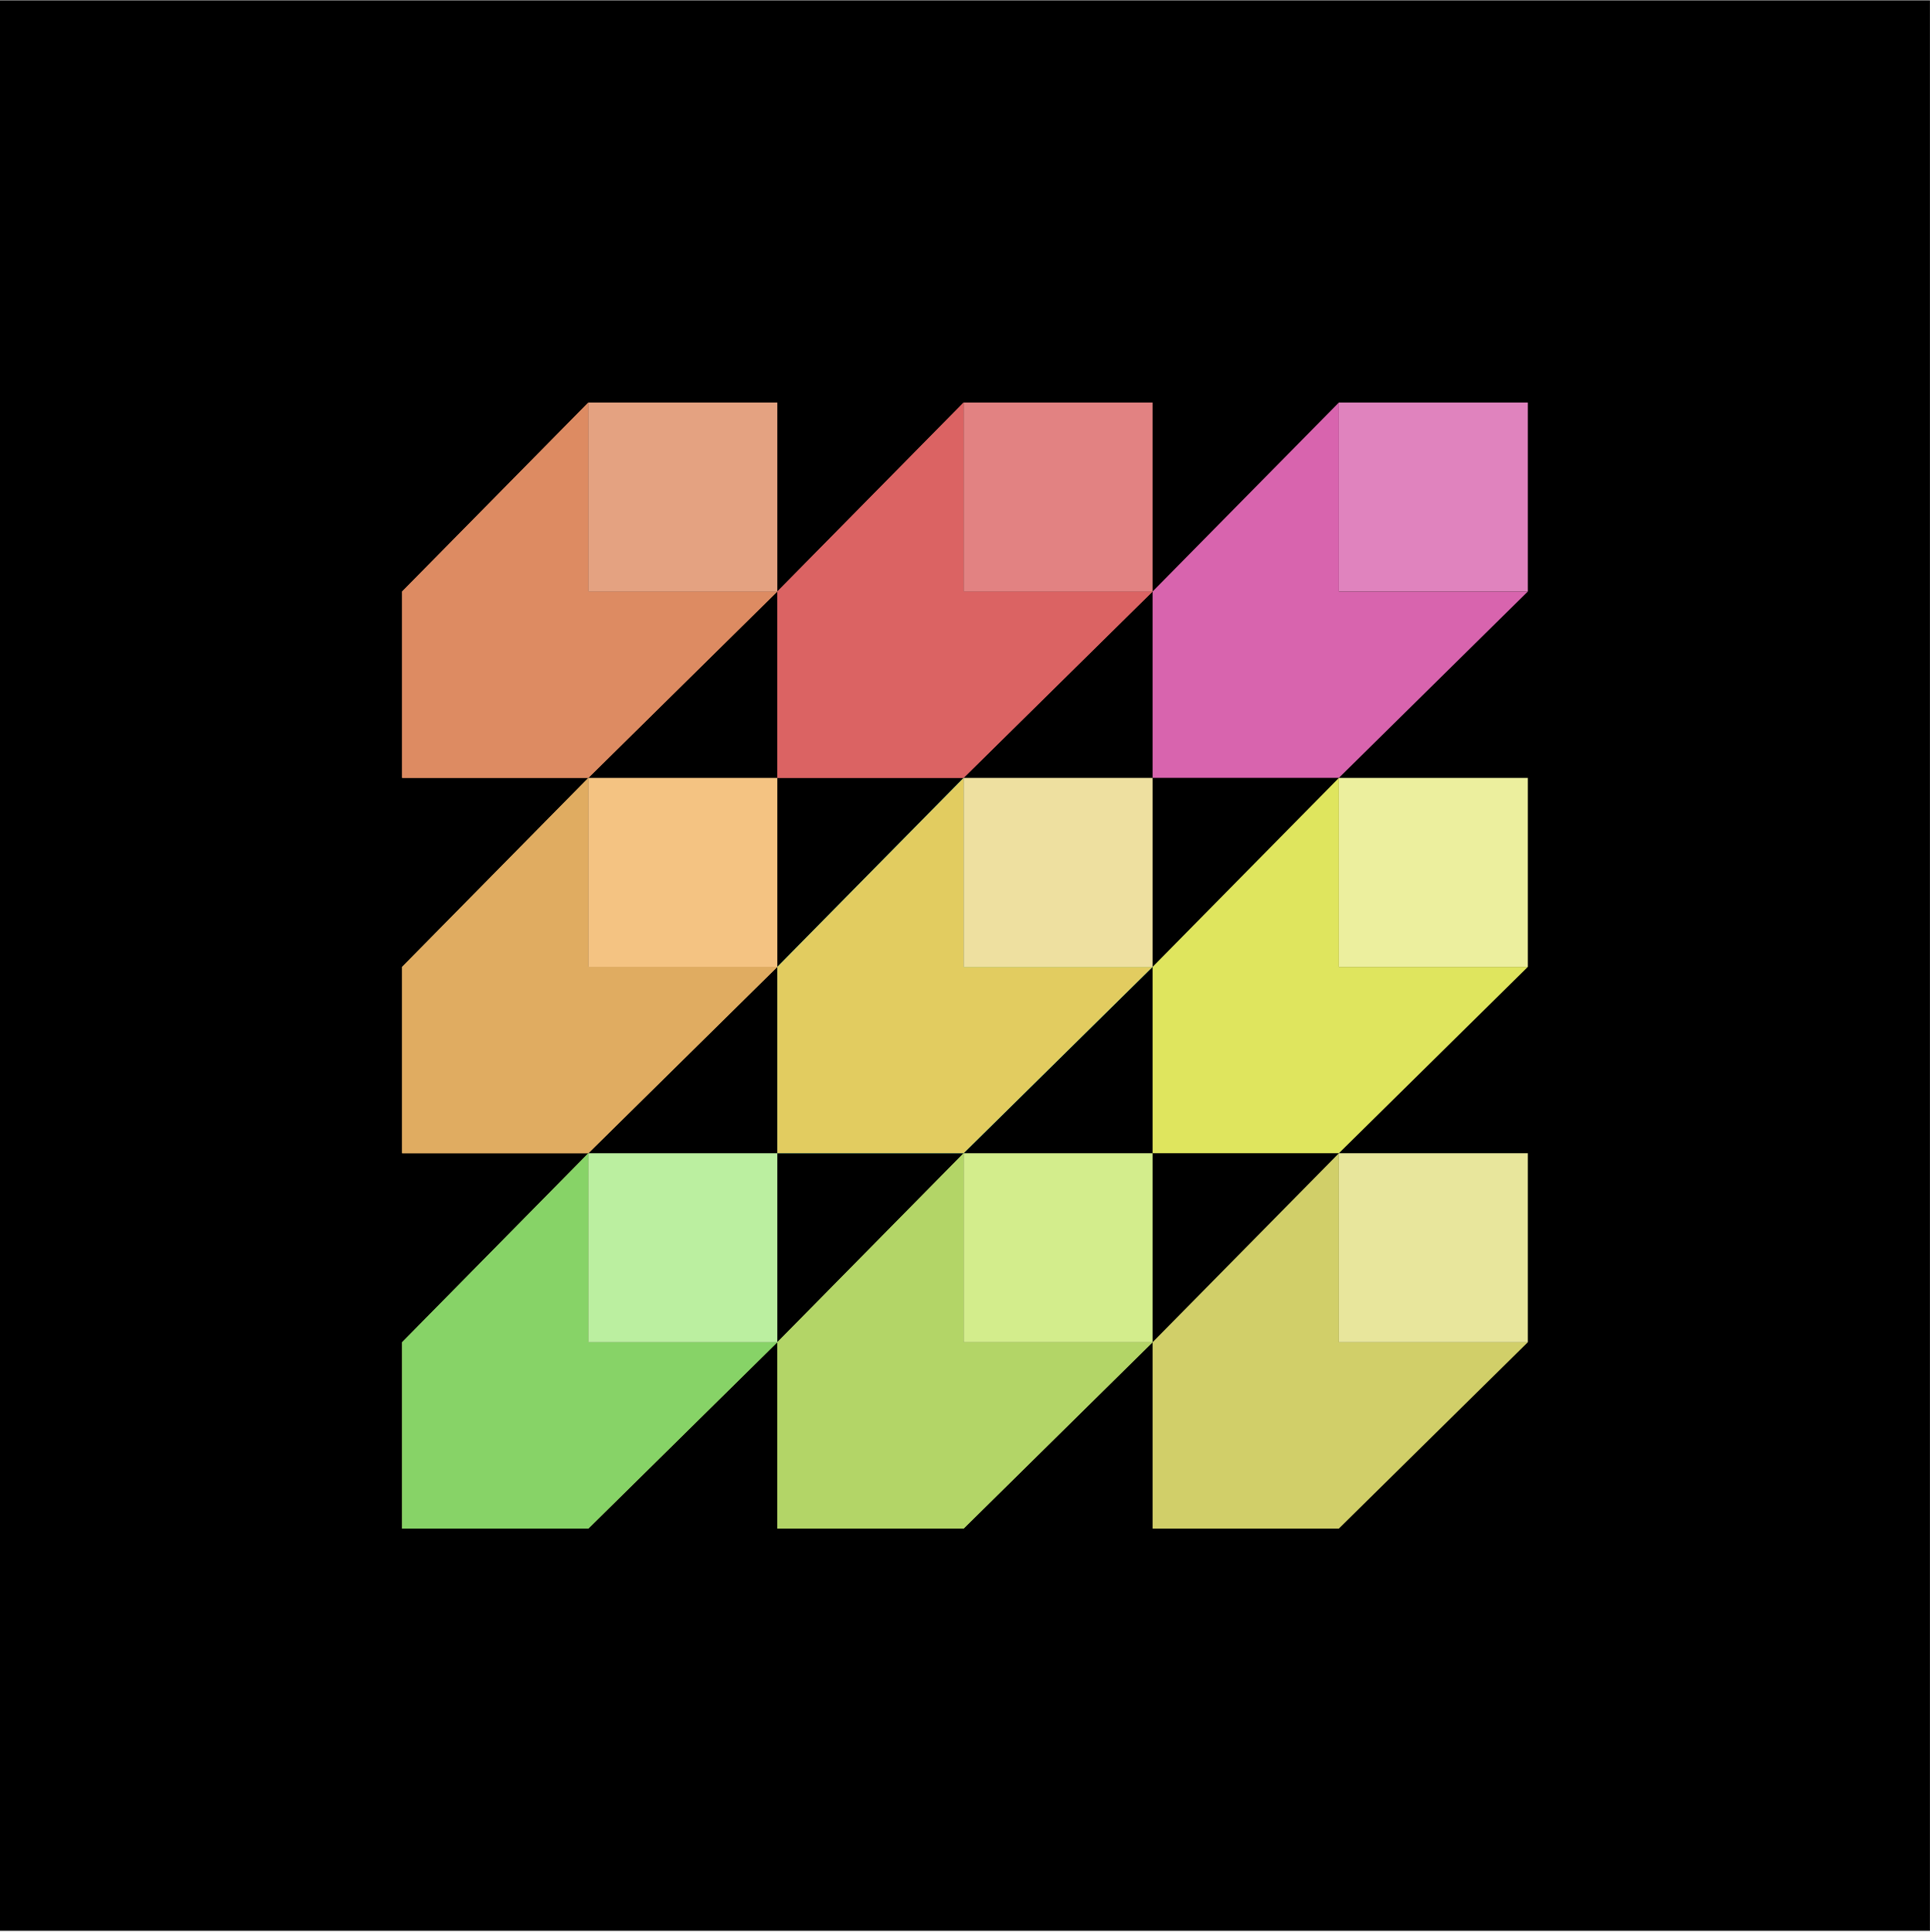
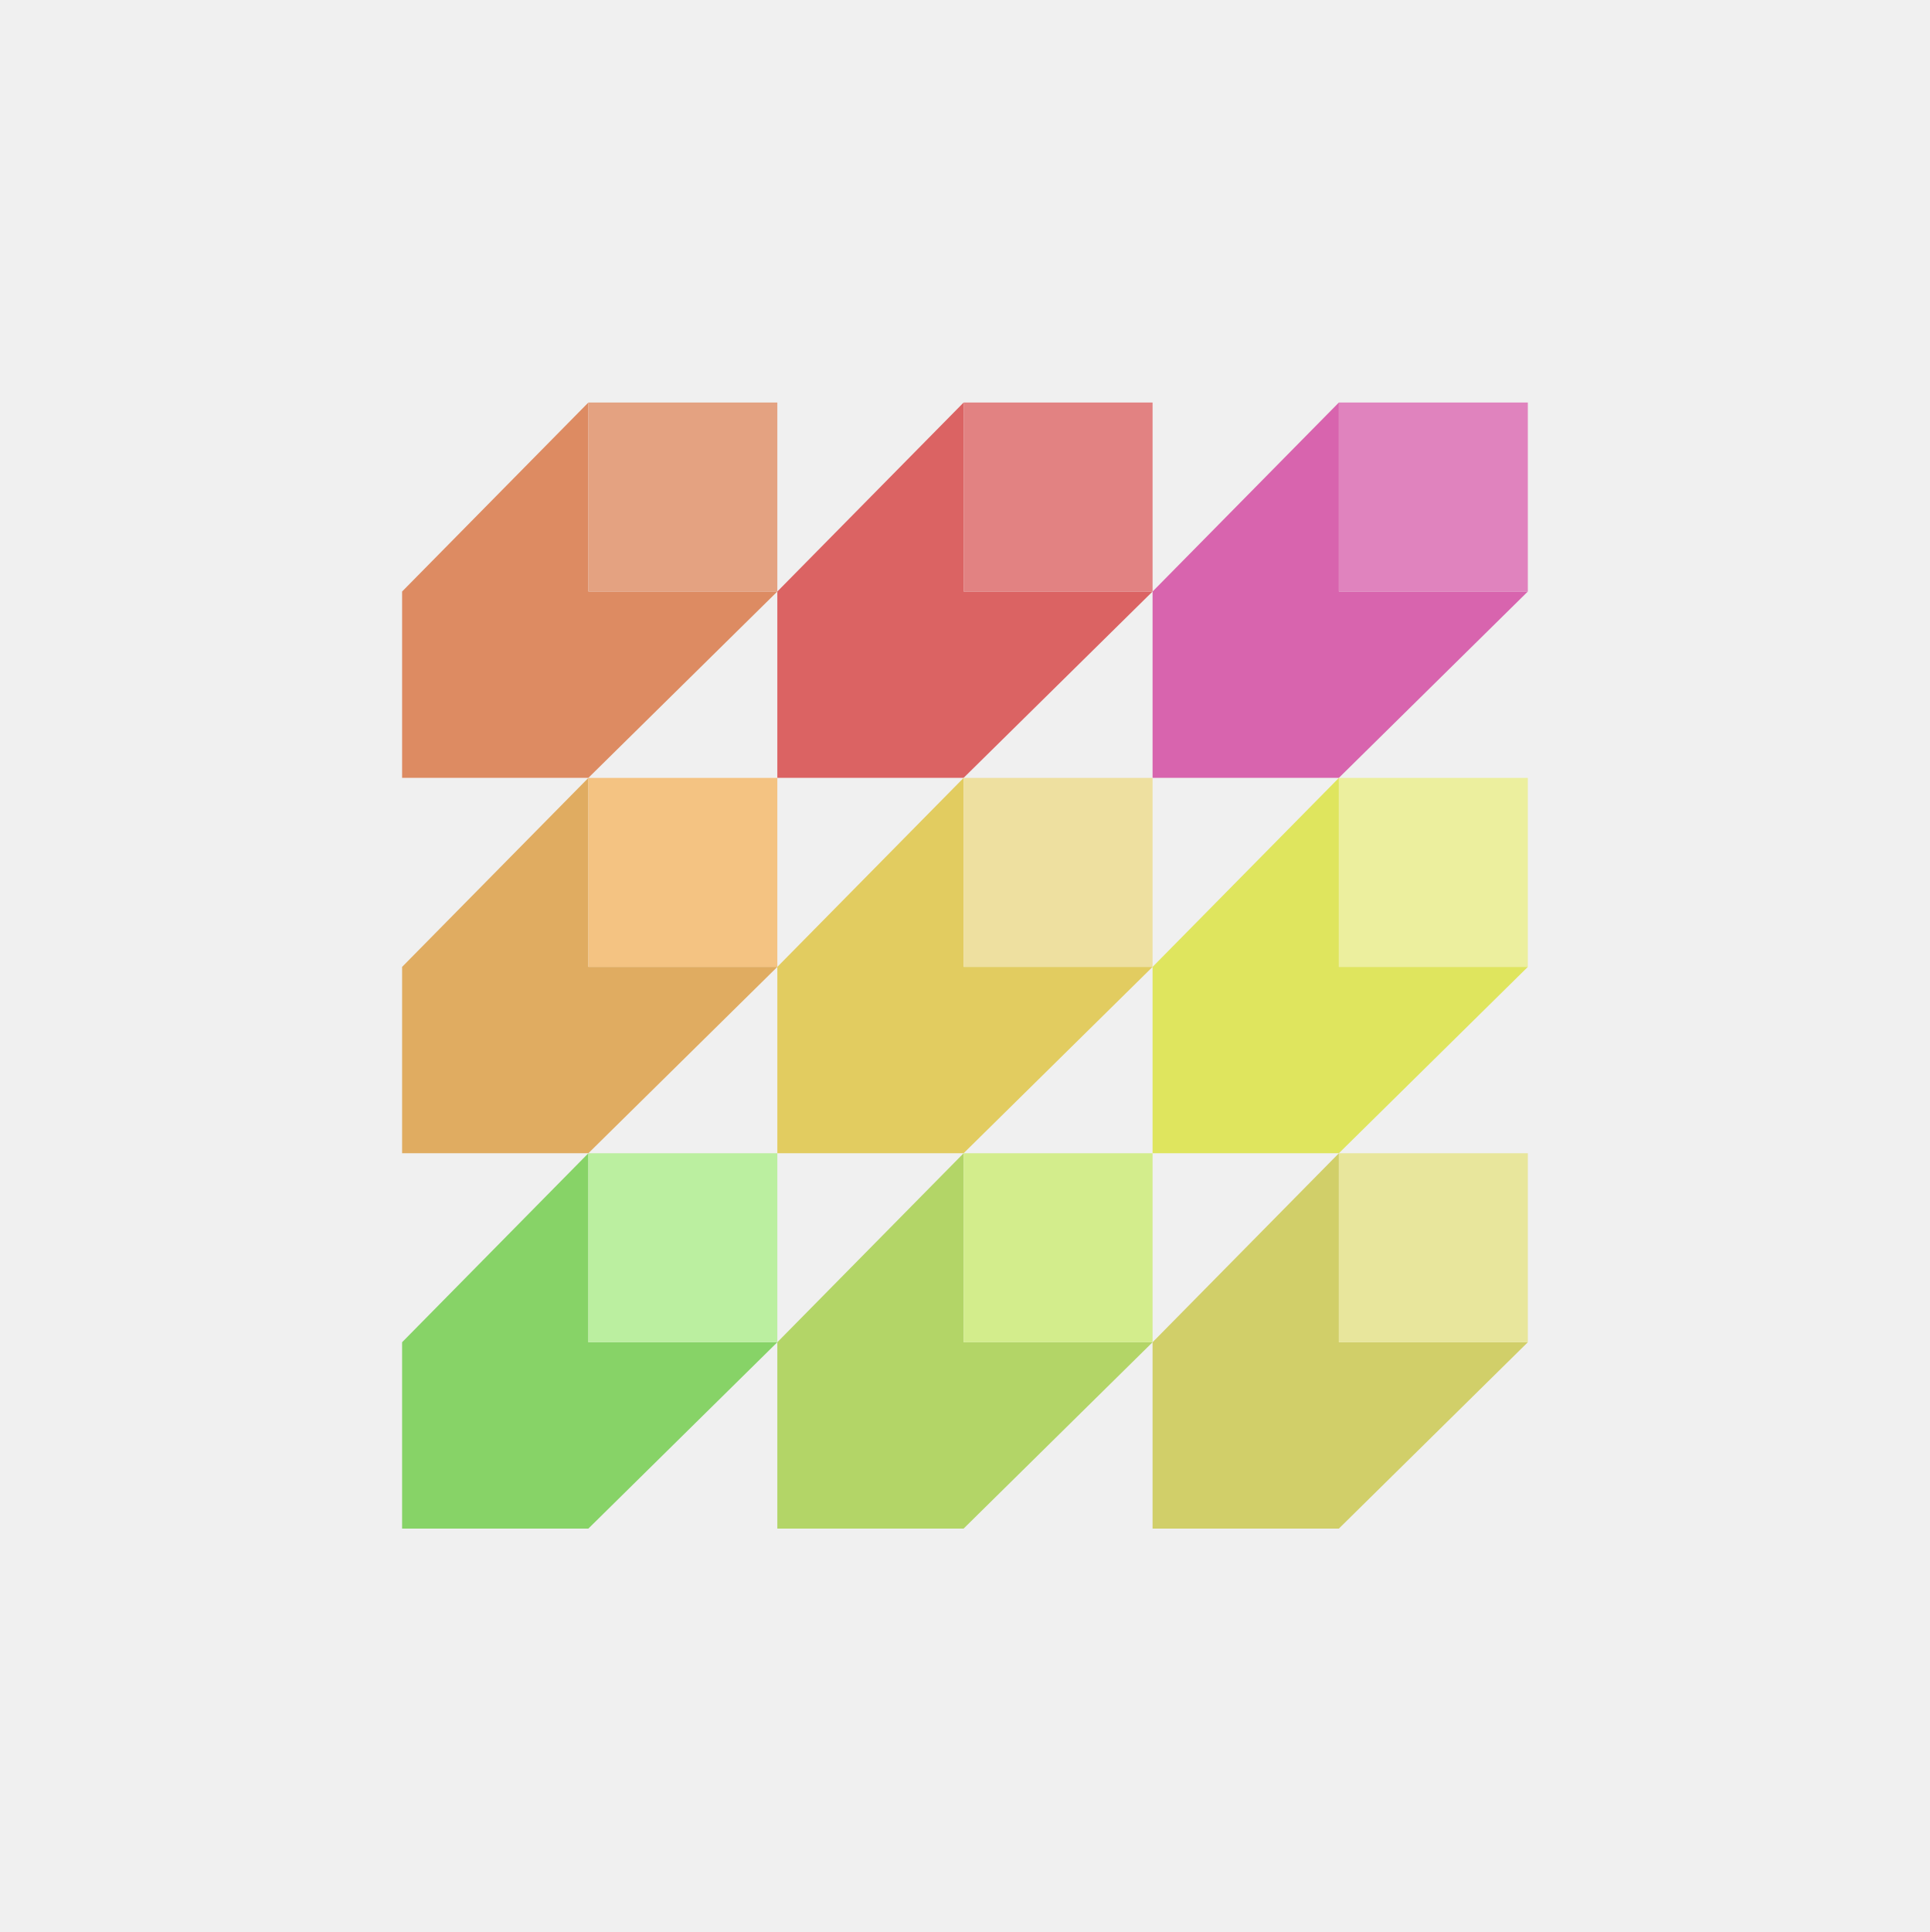
- <svg xmlns="http://www.w3.org/2000/svg" width="1200" height="1201" viewBox="0 0 1200 1201" fill="none">
-   <rect width="1200" height="1200" transform="translate(0 0.21875)" fill="black" />
-   <g clip-path="url(#clip0_336_1108)">
-     <path d="M483.327 367.709L365.836 483.545H250.021V367.709L365.836 250.219V367.709H483.327Z" fill="#DD8B62" />
-     <path d="M483.327 367.709L365.836 483.545H250.021V367.709L365.836 250.219V367.709H483.327Z" fill="#DD8B62" />
-     <path d="M483.326 250.219H365.836V367.709H483.326V250.219Z" fill="#E4A281" />
-     <path d="M716.653 367.709L599.162 483.545H483.326V367.709L599.162 250.219V367.709H716.653Z" fill="#DB6363" />
-     <path d="M716.653 367.709L599.162 483.545H483.326V367.709L599.162 250.219V367.709H716.653Z" fill="#DB6363" />
-     <path d="M716.653 250.219H599.163V367.709H716.653V250.219Z" fill="#E28282" />
-     <path d="M949.98 367.709L832.49 483.545H716.653V367.709L832.49 250.219V367.709H949.98Z" fill="#D864AE" />
-     <path d="M949.979 250.219H832.489V367.709H949.979V250.219Z" fill="#E083BE" />
-     <path d="M483.327 601.057L365.836 716.893H250.021V601.057L365.836 483.566V601.057H483.327Z" fill="#E0AC61" />
-     <path d="M483.327 601.057L365.836 716.893H250.021V601.057L365.836 483.566V601.057H483.327Z" fill="#E0AC61" />
-     <path d="M483.326 483.566H365.836V601.057H483.326V483.566Z" fill="#F4C382" />
-     <path d="M716.653 601.057L599.162 716.893H483.326V601.057L599.162 483.566V601.057H716.653Z" fill="#1EBCAD" />
-     <path d="M716.653 601.057L599.162 716.893H483.326V601.057L599.162 483.566V601.057H716.653Z" fill="#E2CC60" />
-     <path d="M716.653 483.566H599.163V601.057H716.653V483.566Z" fill="#EEE0A0" />
-     <path d="M949.98 601.057L832.49 716.893H716.653V601.057L832.49 483.566V601.057H949.98Z" fill="#DFE55E" />
-     <path d="M949.979 483.566H832.489V601.057H949.979V483.566Z" fill="#ECEF9E" />
-     <path d="M483.327 834.381L365.836 950.217H250.021V834.381L365.836 716.891V834.381H483.327Z" fill="#B3D567" />
-     <path d="M483.327 834.381L365.836 950.217H250.021V834.381L365.836 716.891V834.381H483.327Z" fill="#87D367" />
-     <path d="M483.326 716.891H365.836V834.381H483.326V716.891Z" fill="#BBEFA0" />
-     <path d="M716.653 834.381L599.162 950.217H483.326V834.381L599.162 716.891V834.381H716.653Z" fill="#B3D567" />
-     <path d="M716.653 834.381L599.162 950.217H483.326V834.381L599.162 716.891V834.381H716.653Z" fill="#B3D567" />
-     <path d="M716.653 716.891H599.163V834.381H716.653V716.891Z" fill="#D3ED8C" />
-     <path d="M949.98 834.381L832.49 950.217H716.653V834.381L832.49 716.891V834.381H949.98Z" fill="#D1CF69" />
-     <path d="M949.979 716.891H832.489V834.381H949.979V716.891Z" fill="#E8E69C" />
-   </g>
-   <defs>
-     <clipPath id="clip0_336_1108">
-       <rect width="699.959" height="700" fill="white" transform="translate(250.021 250.219)" />
-     </clipPath>
-   </defs>
+ <svg xmlns="http://www.w3.org/2000/svg" id="Layer_1" baseProfile="tiny" version="1.2" viewBox="0 0 1200 1201">
+   <polygon points="483.33 367.71 365.84 367.71 365.84 250.22 250.02 367.71 250.02 483.54 365.84 483.54 483.33 367.71" fill="#dd8b62" />
+   <rect x="365.84" y="250.22" width="117.49" height="117.49" fill="#e4a281" />
+   <polygon points="483.33 483.54 599.16 483.54 716.65 367.71 599.16 367.71 599.16 250.22 483.33 367.71 483.33 483.54" fill="#db6363" />
+   <rect x="599.16" y="250.22" width="117.49" height="117.49" fill="#e28282" />
+   <polygon points="832.49 250.22 716.65 367.71 716.65 483.54 832.49 483.54 949.98 367.71 832.49 367.71 832.49 250.22" fill="#d864ae" />
+   <rect x="832.49" y="250.22" width="117.49" height="117.49" fill="#e083be" />
+   <polygon points="483.33 601.06 365.84 601.06 365.84 483.57 250.02 601.06 250.02 716.89 365.84 716.89 483.33 601.06" fill="#e0ac61" />
+   <rect x="365.84" y="483.57" width="117.49" height="117.49" fill="#f4c382" />
+   <polygon points="599.16 483.57 483.33 601.06 483.33 716.89 599.16 716.89 716.65 601.06 599.16 601.06 599.16 483.57" fill="#e2cc60" />
+   <rect x="599.16" y="483.57" width="117.49" height="117.49" fill="#eee0a0" />
+   <polygon points="832.49 483.57 716.65 601.06 716.65 716.89 832.49 716.89 949.98 601.06 832.49 601.06 832.49 483.57" fill="#dfe55e" />
+   <rect x="832.49" y="483.57" width="117.49" height="117.49" fill="#ecef9e" />
+   <polygon points="483.33 834.38 365.84 834.38 365.84 716.89 250.02 834.38 250.02 950.22 365.84 950.22 483.33 834.38" fill="#87d367" />
+   <rect x="365.84" y="716.89" width="117.49" height="117.49" fill="#bbefa0" />
+   <polygon points="599.16 716.89 483.33 834.38 483.33 950.22 599.16 950.22 716.65 834.38 599.16 834.38 599.16 716.89" fill="#b3d567" />
+   <rect x="599.16" y="716.89" width="117.49" height="117.49" fill="#d3ed8c" />
+   <polygon points="832.49 716.89 716.65 834.38 716.65 950.22 832.49 950.22 949.98 834.38 832.49 834.38 832.49 716.89" fill="#d1cf69" />
+   <rect x="832.49" y="716.89" width="117.49" height="117.49" fill="#e8e69c" />
</svg>
